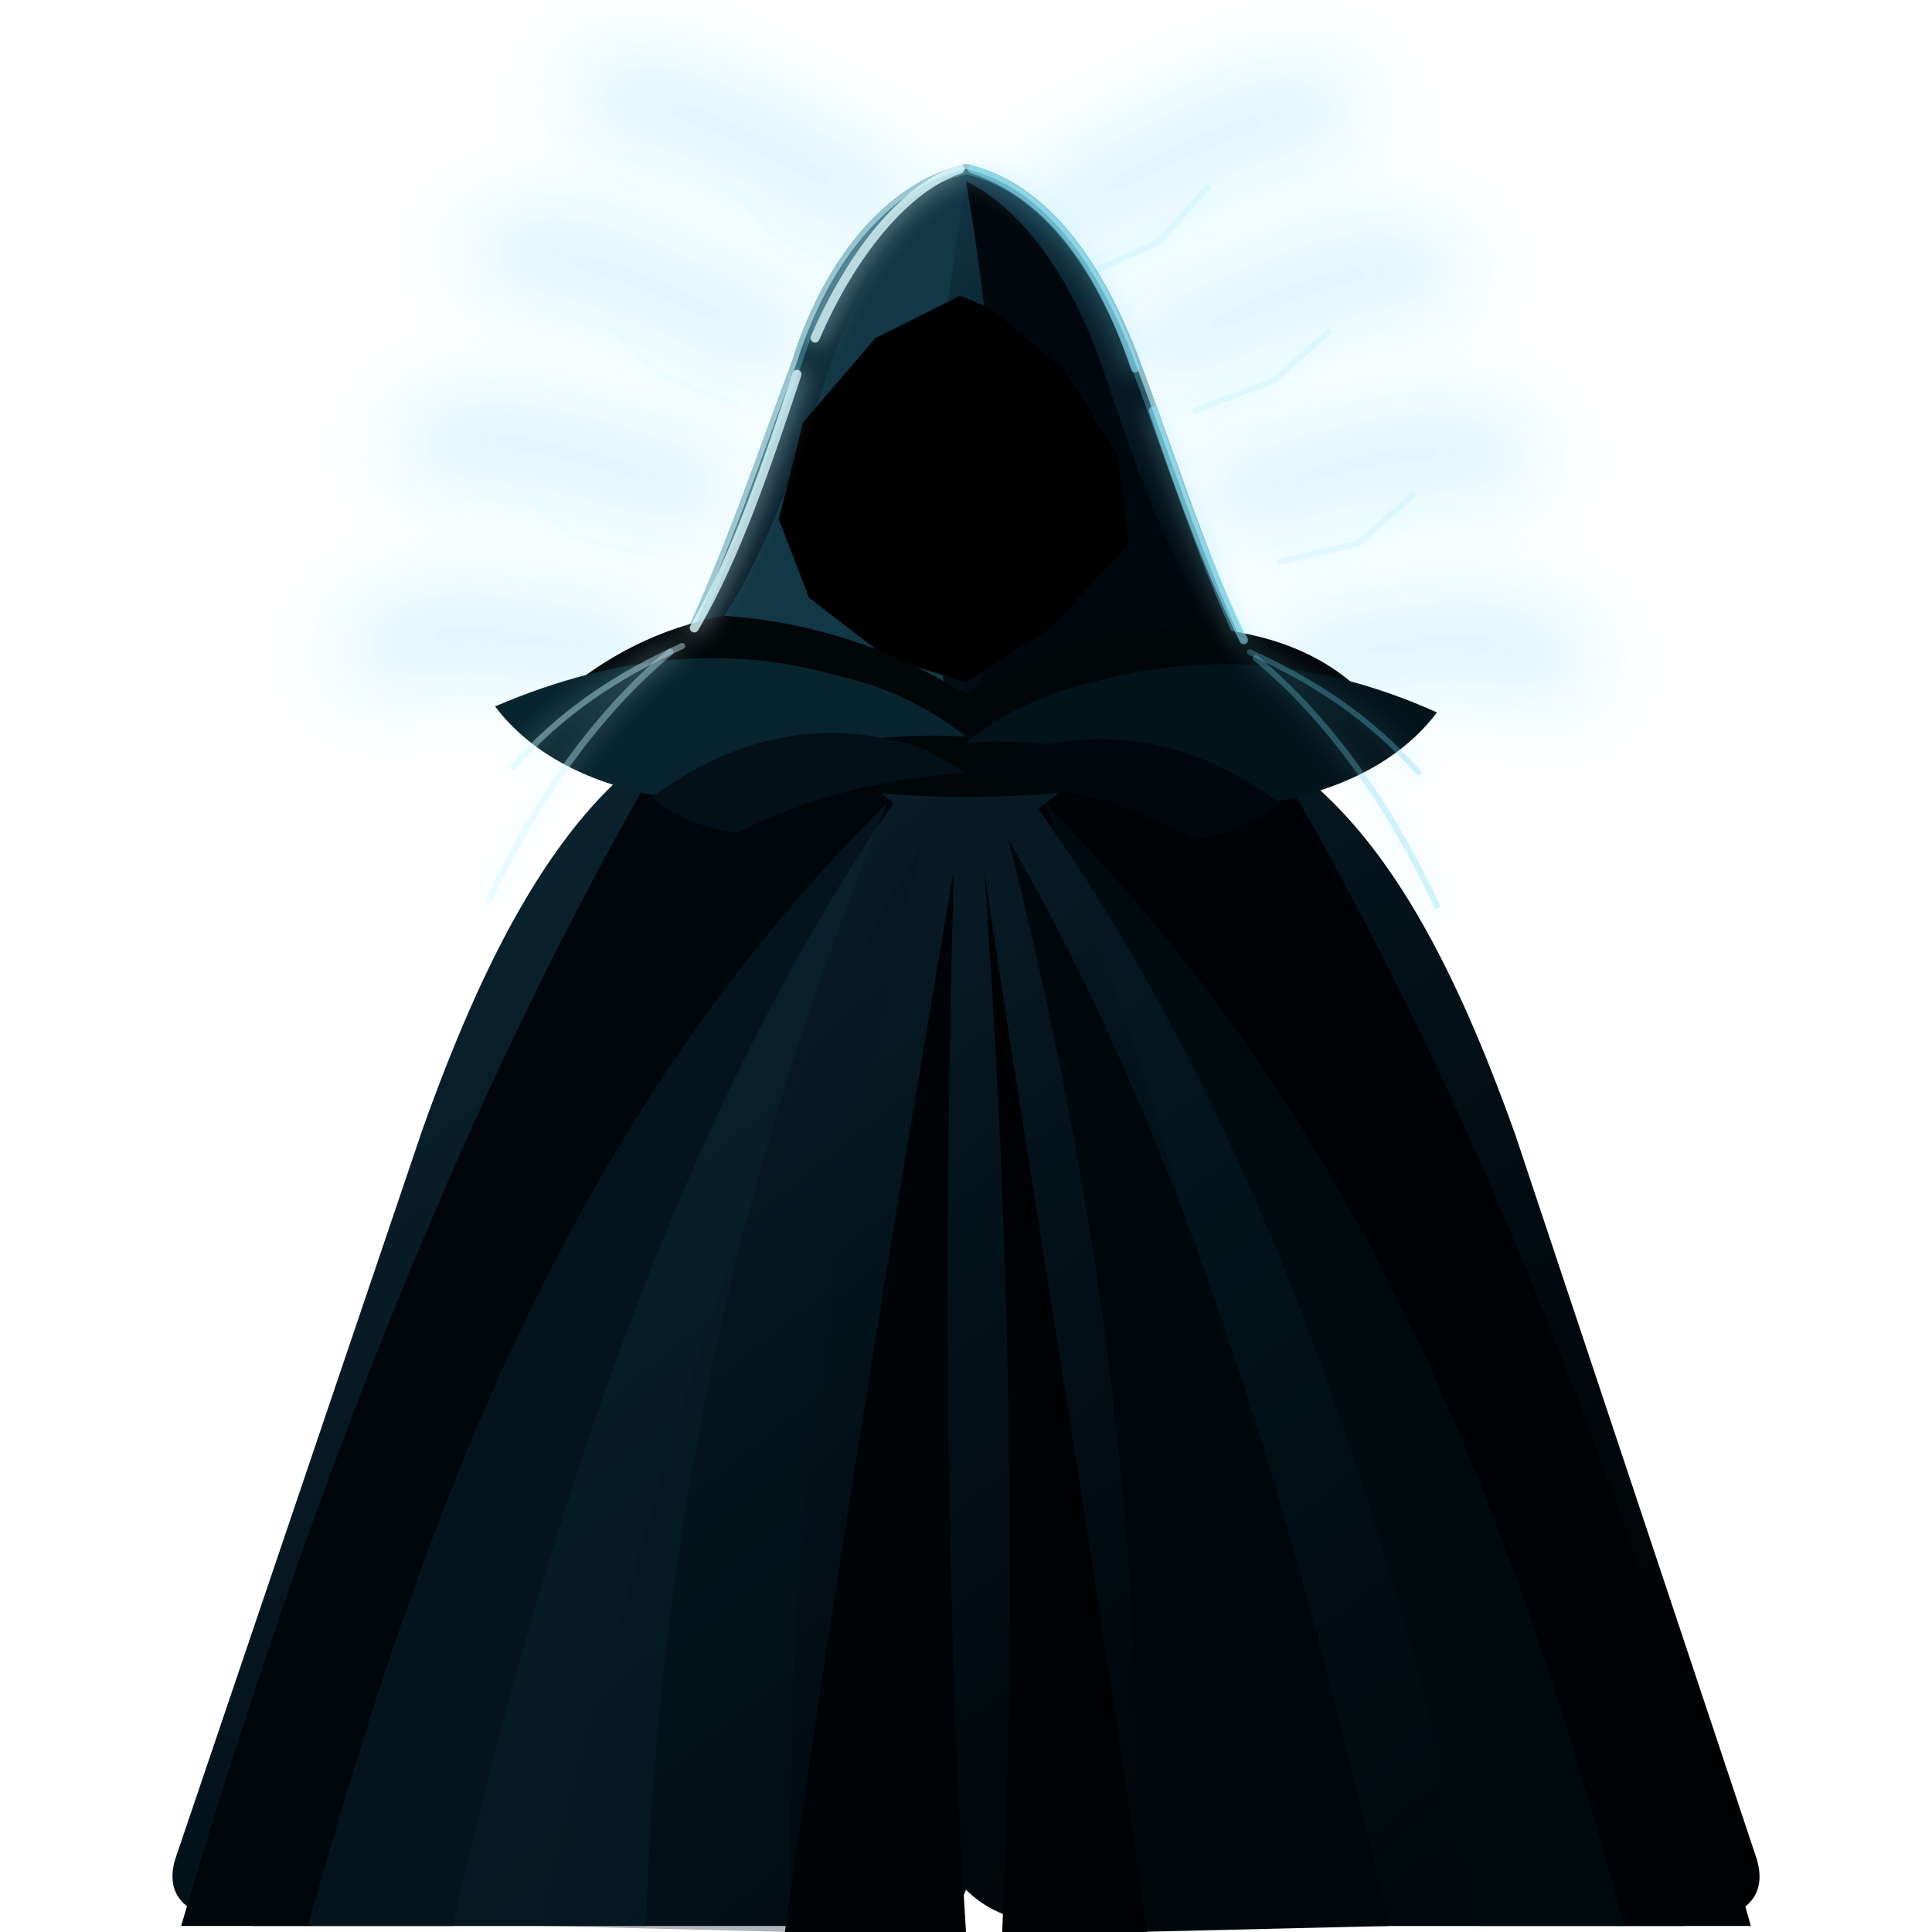
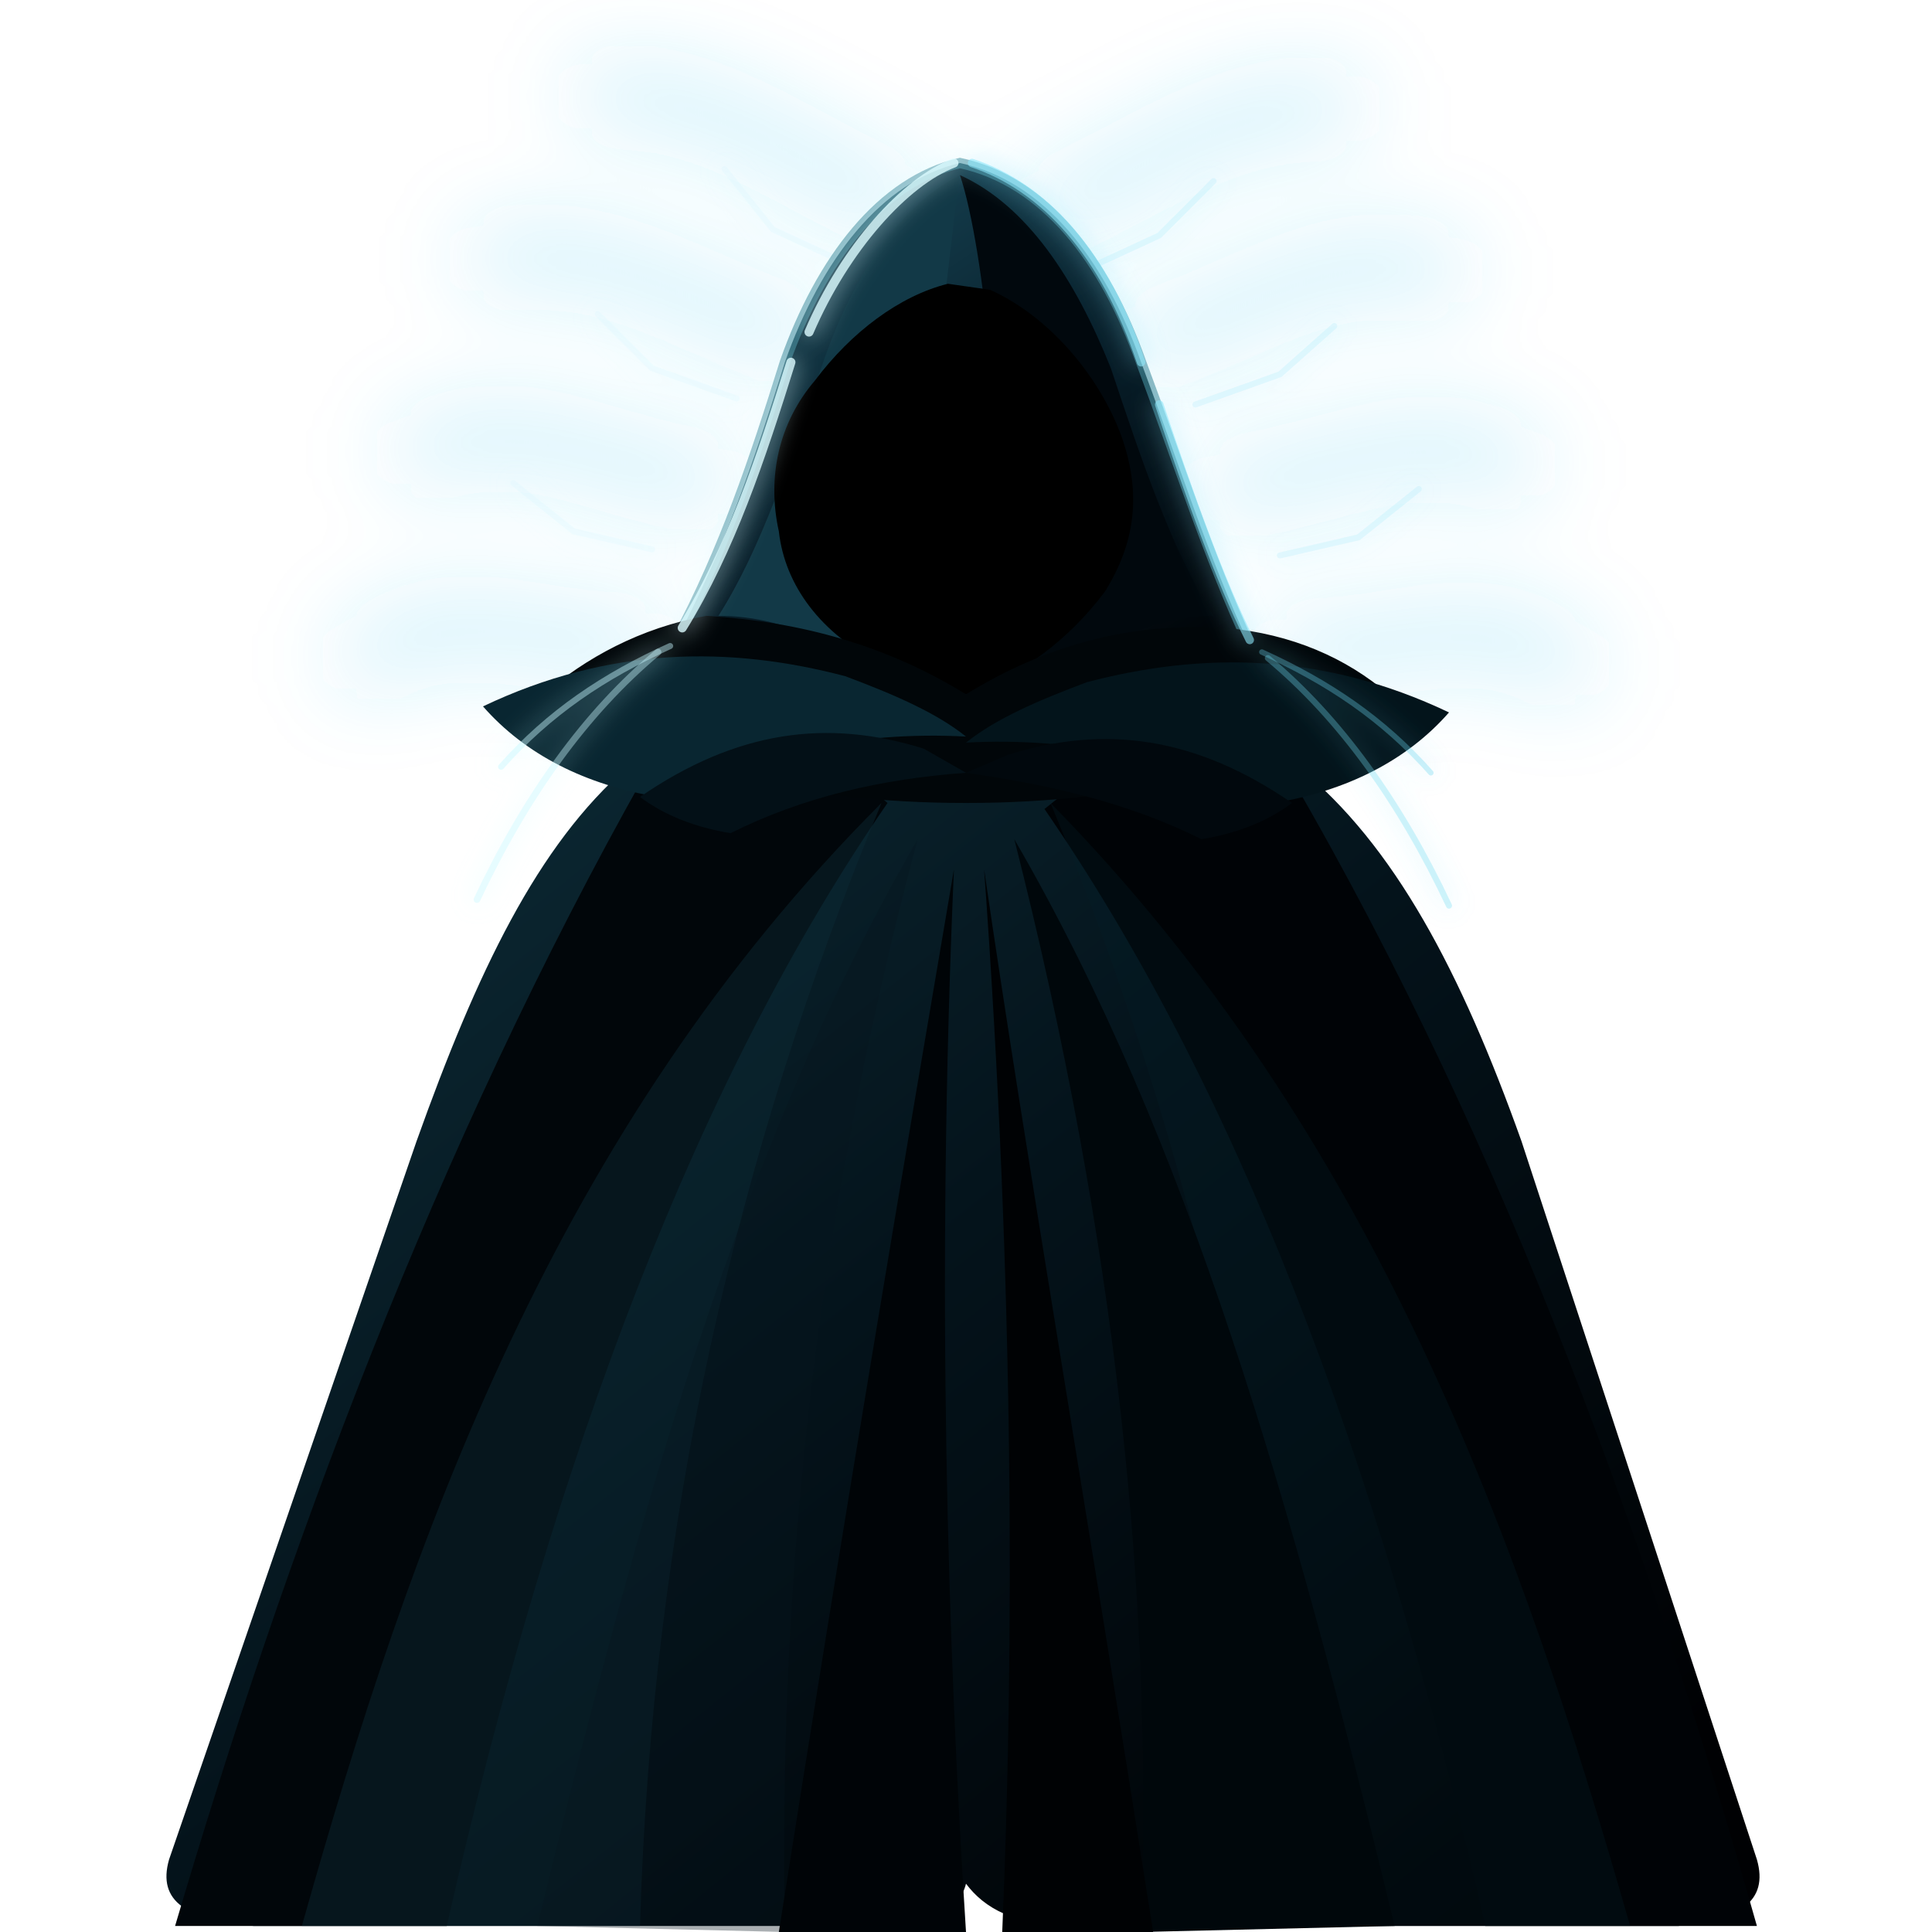
- <svg xmlns="http://www.w3.org/2000/svg" viewBox="0 0 32 32" role="img" aria-labelledby="t d" data-brand-vector-source="canonical-reference-v2-textile-reset-v14-5">
+ <svg xmlns="http://www.w3.org/2000/svg" viewBox="0 0 32 32" role="img" aria-labelledby="t d" data-brand-vector-source="canonical-reference-v2-crushed-depth-parallax-v15-0">
  <defs>
    <linearGradient id="c" x1="8" y1="12" x2="24" y2="32" gradientUnits="userSpaceOnUse">
-       <stop stop-color="#0b2631" />
-       <stop offset=".46" stop-color="#04121a" />
+       <stop stop-color="#0c2934" />
+       <stop offset=".45" stop-color="#04131b" />
      <stop offset="1" stop-color="#000103" />
    </linearGradient>
    <linearGradient id="h" x1="13" y1="3" x2="19" y2="12" gradientUnits="userSpaceOnUse">
-       <stop stop-color="#174052" />
-       <stop offset=".5" stop-color="#071c27" />
+       <stop stop-color="#184657" />
+       <stop offset=".5" stop-color="#071d28" />
      <stop offset="1" stop-color="#000205" />
    </linearGradient>
    <filter id="b" x="-130%" y="-130%" width="360%" height="360%">
      <feGaussianBlur stdDeviation=".72" />
    </filter>
    <filter id="g" x="-140%" y="-140%" width="380%" height="380%">
      <feGaussianBlur stdDeviation=".2" result="x" />
      <feMerge>
        <feMergeNode in="x" />
        <feMergeNode in="SourceGraphic" />
      </feMerge>
    </filter>
  </defs>
  <g aria-hidden="true" fill="none" stroke-linecap="round">
-     <g filter="url(#b)" stroke="#31c9f4" stroke-opacity=".19" stroke-width="1.05">
-       <path d="M14.7 3.5C12.8 2.6 11.7 1.6 10 1.6M13 5.7C11.1 5 10 4 8.3 4.2M11.7 8.1C9.8 7.8 8.7 6.9 7.1 7.4M10.5 10.8C8.8 10.8 7.7 10 6.2 10.8" stroke-opacity=".25" />
-       <path d="M17.4 3.6C19.2 2.8 20.4 1.8 22 1.8M19 5.8C20.9 5.2 22 4.2 23.7 4.5M20.3 8.2C22.2 7.9 23.3 7.1 24.9 7.6M21.5 10.9C23.2 10.9 24.3 10.1 25.8 11" stroke-opacity=".25" />
+     <g filter="url(#b)" stroke="#31c9f4" stroke-opacity=".22" stroke-width="1.05">
+       <path d="M14.8 3.4C12.9 2.5 11.7 1.5 10 1.6 M13.1 5.6C11.2 4.9 10 4 8.2 4.3 M11.7 8C9.8 7.7 8.7 6.8 7 7.5 M10.5 10.7C8.7 10.7 7.6 9.9 6.1 10.9 M17.4 3.5C19.3 2.6 20.4 1.7 22.1 1.8 M19 5.7C21 5 22 4.1 23.8 4.5 M20.4 8.1C22.3 7.8 23.4 7 25 7.7 M21.5 10.8C23.3 10.8 24.4 10 25.9 11" />
    </g>
    <g filter="url(#g)" stroke-width=".1">
-       <path d="M14.1 4.5L12.8 3.9L12 2.9M12.2 6.7L10.9 6.2L10 5.3M10.8 9.2L9.5 8.9L8.6 8.1" stroke="#d9fbff" stroke-opacity=".23" />
-       <path d="M17.9 4.6L19.2 4L20 3.1M19.8 6.8L21.1 6.3L22 5.5M21.2 9.3L22.5 9L23.4 8.2" stroke="#91e6fa" stroke-opacity=".17" />
+       <path d="M14.1 4.4L12.8 3.8L12 2.8M12.2 6.6L10.8 6.1L9.9 5.2M10.8 9.1L9.5 8.8L8.5 8" stroke="#d9fbff" stroke-opacity=".25" />
+       <path d="M17.9 4.5L19.2 3.9L20.1 3M19.8 6.7L21.2 6.2L22.1 5.4M21.2 9.2L22.5 8.9L23.5 8.1" stroke="#91e6fa" stroke-opacity=".19" />
    </g>
  </g>
-   <path d="M16 10.7C14 10.7 12.1 11.3 10.6 12.6C9.1 13.8 8 15.9 7 18.7L2.9 30.8C2.7 31.5 3.2 31.8 4.2 31.9H14.6C15.5 31.9 15.9 31.6 16 31.3C16.3 31.6 16.8 31.9 17.8 31.9H27.9C28.8 31.8 29.3 31.5 29.1 30.8L25.1 18.8C24.1 16 23 13.9 21.4 12.7C19.9 11.4 18 10.7 16 10.7Z" fill="url(#c)" />
-   <path d="M3 31.9C4.8 25.8 7.3 18.9 10.8 12.8C11.8 11.8 13.1 11.9 14.8 13.3C11.7 17.8 9.3 24 7.5 31.9Z" fill="#01060a" />
-   <path d="M5.1 31.9C6.9 25.5 9.3 18.6 14.7 13.3C12.3 19.1 10.9 25.2 10.7 31.9Z" fill="#0a2833" fill-opacity=".44" />
-   <path d="M9 31.9C10.7 24.8 12.4 18.8 15.3 13.9C13.5 20.6 13 26.6 13.1 32Z" fill="#061720" fill-opacity=".32" />
-   <path d="M13 32C14 25 15 19.1 15.8 14.4C15.6 21.3 15.7 27.3 16 32Z" fill="#000407" />
-   <path d="M29 31.9C27.3 25.9 24.9 19.1 21.3 12.9C20.2 11.9 18.9 12 17.2 13.4C20.4 17.9 22.8 24 24.5 31.9Z" fill="#000306" />
-   <path d="M26.9 31.9C25.2 25.6 22.8 18.8 17.3 13.3C19.7 19.1 21.1 25.2 21.3 31.9Z" fill="#061d27" fill-opacity=".3" />
-   <path d="M23 31.9C21.4 24.9 19.6 18.9 16.7 13.9C18.4 20.6 19 26.5 18.8 32Z" fill="#00070b" />
-   <path d="M19 32C18 25 17 19.2 16.3 14.4C16.8 21.3 16.8 27.3 16.6 32Z" fill="#000204" />
-   <path d="M16 2.8C14.7 3.1 13.7 4.4 13.2 6C12.6 7.6 12.1 9.1 11.4 10.6C12.7 10.3 14 10.6 15.2 11.5C15.6 11.8 15.8 12 16 12.3C16.3 12 16.6 11.7 17 11.4C18.1 10.7 19.3 10.4 20.6 10.7C19.9 9.2 19.4 7.6 18.8 6C18.2 4.4 17.3 3.1 16 2.8Z" fill="url(#h)" stroke="#428b9b" stroke-opacity=".58" stroke-width=".17" />
-   <path d="M16 3C15 3.5 14.2 4.7 13.7 6.2C13.2 7.7 12.7 9.1 12 10.2C13.2 10.3 14.4 10.9 15.8 12.2C15.3 9.9 15.4 7.9 15.6 6.1C15.7 4.8 15.9 3.6 16 3Z" fill="#123746" />
-   <path d="M16 3C17 3.5 17.8 4.7 18.3 6.2C18.8 7.7 19.3 9.1 20 10.2C18.9 10.3 17.7 10.9 16.1 12.2C16.6 9.9 16.6 7.9 16.4 6.1C16.3 4.8 16.1 3.6 16 3Z" fill="#01080d" />
-   <path d="M15.9 4.9L14.5 5.6L13.3 7L12.9 8.6L13.4 9.9L14.7 10.9L16 11.3L17.4 10.4L18.7 9L18.5 7.5L17.6 6.1L16.4 5.1Z" fill="#000" />
-   <path d="M12 10.2C13.4 10.3 14.7 10.7 16 11.5C17.3 10.7 18.6 10.3 20 10.4C21 10.5 21.9 10.8 22.6 11.5C20.9 12.6 18.7 13.2 16 13.2C13.4 13.2 11.1 12.6 9.3 11.5C10 10.9 10.9 10.4 12 10.2Z" fill="#010609" />
-   <path d="M8.2 11.7C10.3 10.8 12.2 10.7 13.9 11.2C14.8 11.4 15.5 11.8 16 12.2C14.2 12.1 12.5 12.5 11 13.2C9.8 13 8.8 12.5 8.2 11.7Z" fill="#08242e" />
-   <path d="M10.8 13.2C12.3 12.1 13.8 11.9 15.3 12.4L16 12.8C14.6 12.9 13.4 13.2 12.2 13.8C11.6 13.7 11.1 13.5 10.8 13.2Z" fill="#031017" />
-   <path d="M23.8 11.8C21.8 10.9 19.9 10.8 18.1 11.3C17.2 11.5 16.5 11.9 16 12.3C17.7 12.2 19.4 12.6 21 13.3C22.2 13.1 23.2 12.6 23.8 11.8Z" fill="#03131a" />
-   <path d="M21.2 13.3C19.7 12.2 18.2 12 16.7 12.5L16 12.8C17.4 13 18.7 13.3 19.8 13.9C20.4 13.8 20.9 13.6 21.2 13.3Z" fill="#01080d" />
+   <path d="M16 10.7C13.9 10.6 12 11.3 10.4 12.7C8.9 14 7.9 16.1 6.9 18.9L2.8 30.8C2.6 31.5 3.1 31.8 4.2 31.9H14.5C15.5 31.9 15.9 31.6 16 31.2C16.3 31.6 16.8 31.9 17.8 31.9H27.8C28.8 31.8 29.3 31.5 29.1 30.8L25.2 18.9C24.2 16.1 23.1 14 21.5 12.7C20 11.3 18.1 10.6 16 10.7Z" fill="url(#c)" />
+   <path d="M2.9 31.9C4.7 25.8 7.2 19 10.7 12.8C11.8 11.8 13.1 11.9 14.7 13.3C11.6 17.8 9.2 24 7.4 31.9Z" fill="#01060a" />
+   <path d="M5 31.9C6.8 25.5 9.2 18.7 14.6 13.3C12.2 19.1 10.8 25.2 10.6 31.9Z" fill="#0b2a35" fill-opacity=".46" />
+   <path d="M8.9 31.9C10.6 24.9 12.3 18.9 15.2 13.9C13.4 20.6 12.9 26.6 13 32Z" fill="#061720" fill-opacity=".34" />
+   <path d="M12.9 32C14 25 15 19.1 15.8 14.4C15.5 21.3 15.7 27.3 16 32Z" fill="#000407" />
+   <path d="M29.1 31.9C27.4 25.9 25 19.1 21.4 12.9C20.3 11.9 19 12 17.3 13.4C20.4 17.9 22.8 24 24.6 31.9Z" fill="#000306" />
+   <path d="M27 31.9C25.2 25.6 22.8 18.8 17.4 13.3C19.8 19.1 21.2 25.2 21.4 31.9Z" fill="#061e28" fill-opacity=".32" />
+   <path d="M23.1 31.9C21.4 24.9 19.7 18.9 16.8 13.9C18.5 20.6 19.1 26.5 18.9 32Z" fill="#00070b" />
+   <path d="M19.1 32C18 25 17 19.2 16.3 14.4C16.8 21.3 16.8 27.3 16.6 32Z" fill="#000204" />
+   <path d="M15.9 2.7C14.6 3 13.6 4.3 13 6C12.5 7.6 12 9.1 11.2 10.6C12.6 10.2 13.9 10.5 15.1 11.4C15.6 11.7 15.8 12 16 12.3C16.3 11.9 16.7 11.6 17.1 11.4C18.2 10.7 19.4 10.4 20.7 10.7C20 9.2 19.5 7.6 18.9 6C18.3 4.3 17.3 3 15.9 2.7Z" fill="url(#h)" stroke="#438d9d" stroke-opacity=".6" stroke-width=".17" />
+   <path d="M15.9 2.9C14.9 3.4 14.1 4.6 13.6 6.1C13.1 7.6 12.6 9.1 11.9 10.2C13.1 10.2 14.3 10.8 15.8 12.2C15.3 9.9 15.3 7.9 15.5 6C15.7 4.7 15.8 3.5 15.9 2.9Z" fill="#123947" />
+   <path d="M15.9 2.9C17 3.4 17.8 4.6 18.4 6.1C18.9 7.6 19.4 9.1 20.1 10.2C19 10.2 17.8 10.8 16.1 12.2C16.6 9.9 16.6 7.9 16.4 6C16.3 4.7 16.1 3.5 15.9 2.9Z" fill="#01080d" />
+   <path d="M15.7 4.7C14.9 4.9 14.1 5.5 13.5 6.3C12.9 7 12.7 7.9 12.9 8.8C13 9.7 13.6 10.5 14.6 11L16 11.5C16.9 11.2 17.7 10.6 18.3 9.8C18.8 9 18.9 8.2 18.6 7.3C18.3 6.4 17.5 5.3 16.4 4.8Z" fill="#000" />
+   <path d="M11.7 10.2C13.3 10.3 14.7 10.7 16 11.5C17.3 10.7 18.7 10.3 20.3 10.4C21.4 10.5 22.3 10.9 23 11.5C21.1 12.7 18.8 13.3 16 13.3C13.2 13.3 10.8 12.7 9 11.5C9.7 10.9 10.6 10.4 11.7 10.2Z" fill="#010609" />
+   <path d="M8 11.7C10.1 10.7 12.1 10.7 14 11.2C14.8 11.5 15.5 11.8 16 12.2C14.2 12.1 12.4 12.5 10.9 13.2C9.7 13 8.7 12.5 8 11.7Z" fill="#092631" />
+   <path d="M10.6 13.2C12.2 12.1 13.7 11.9 15.3 12.4L16 12.8C14.6 12.9 13.3 13.2 12.1 13.8C11.5 13.7 11 13.5 10.6 13.2Z" fill="#031017" />
+   <path d="M24 11.8C21.9 10.8 19.9 10.8 18 11.3C17.2 11.6 16.5 11.9 16 12.3C17.8 12.2 19.6 12.6 21.1 13.3C22.3 13.1 23.3 12.6 24 11.8Z" fill="#03141b" />
+   <path d="M21.4 13.3C19.8 12.2 18.3 12 16.7 12.5L16 12.8C17.4 13 18.7 13.3 19.9 13.9C20.5 13.8 21 13.6 21.4 13.3Z" fill="#01080d" />
  <g fill="none" stroke-linecap="round" filter="url(#g)">
-     <path d="M11.5 10.4C12.2 9.2 12.7 7.7 13.2 6.2M13.5 5.6C14.1 4.2 15 3.1 15.9 2.8" stroke="#dcfbff" stroke-opacity=".78" stroke-width=".15" />
-     <path d="M16.1 2.8C17.3 3.2 18.2 4.3 18.8 6.1M19.1 6.8C19.6 8.3 20.1 9.6 20.6 10.6" stroke="#8de6fa" stroke-opacity=".57" stroke-width=".14" />
-     <path d="M11.3 10.7C10.2 11.2 9.3 11.8 8.5 12.7" stroke="#c7f7ff" stroke-opacity=".42" stroke-width=".1" />
-     <path d="M20.7 10.8C21.8 11.3 22.7 11.9 23.5 12.8" stroke="#6bd5ef" stroke-opacity=".31" stroke-width=".09" />
-     <path d="M11.1 10.8C9.9 11.8 8.9 13.2 8.1 14.9" stroke="#c9f8ff" stroke-opacity=".38" stroke-width=".11" />
-     <path d="M20.8 10.9C22 11.9 23 13.3 23.8 15" stroke="#73daf0" stroke-opacity=".3" stroke-width=".1" />
+     <path d="M11.3 10.4C12.1 9.1 12.6 7.6 13.1 6M13.4 5.5C14 4.1 15 3 15.8 2.7" stroke="#dcfbff" stroke-opacity=".8" stroke-width=".15" />
+     <path d="M16.1 2.7C17.3 3.1 18.3 4.2 18.9 6M19.2 6.7C19.7 8.2 20.2 9.6 20.7 10.6" stroke="#8de6fa" stroke-opacity=".59" stroke-width=".14" />
+     <path d="M11.1 10.7C10 11.2 9.1 11.8 8.3 12.7" stroke="#c7f7ff" stroke-opacity=".44" stroke-width=".1" />
+     <path d="M20.9 10.8C22 11.3 22.9 11.9 23.7 12.8" stroke="#6bd5ef" stroke-opacity=".33" stroke-width=".09" />
+     <path d="M10.9 10.8C9.7 11.8 8.7 13.2 7.9 14.9" stroke="#c9f8ff" stroke-opacity=".4" stroke-width=".11" />
+     <path d="M21 10.9C22.2 11.9 23.2 13.3 24 15" stroke="#73daf0" stroke-opacity=".32" stroke-width=".1" />
  </g>
</svg>
